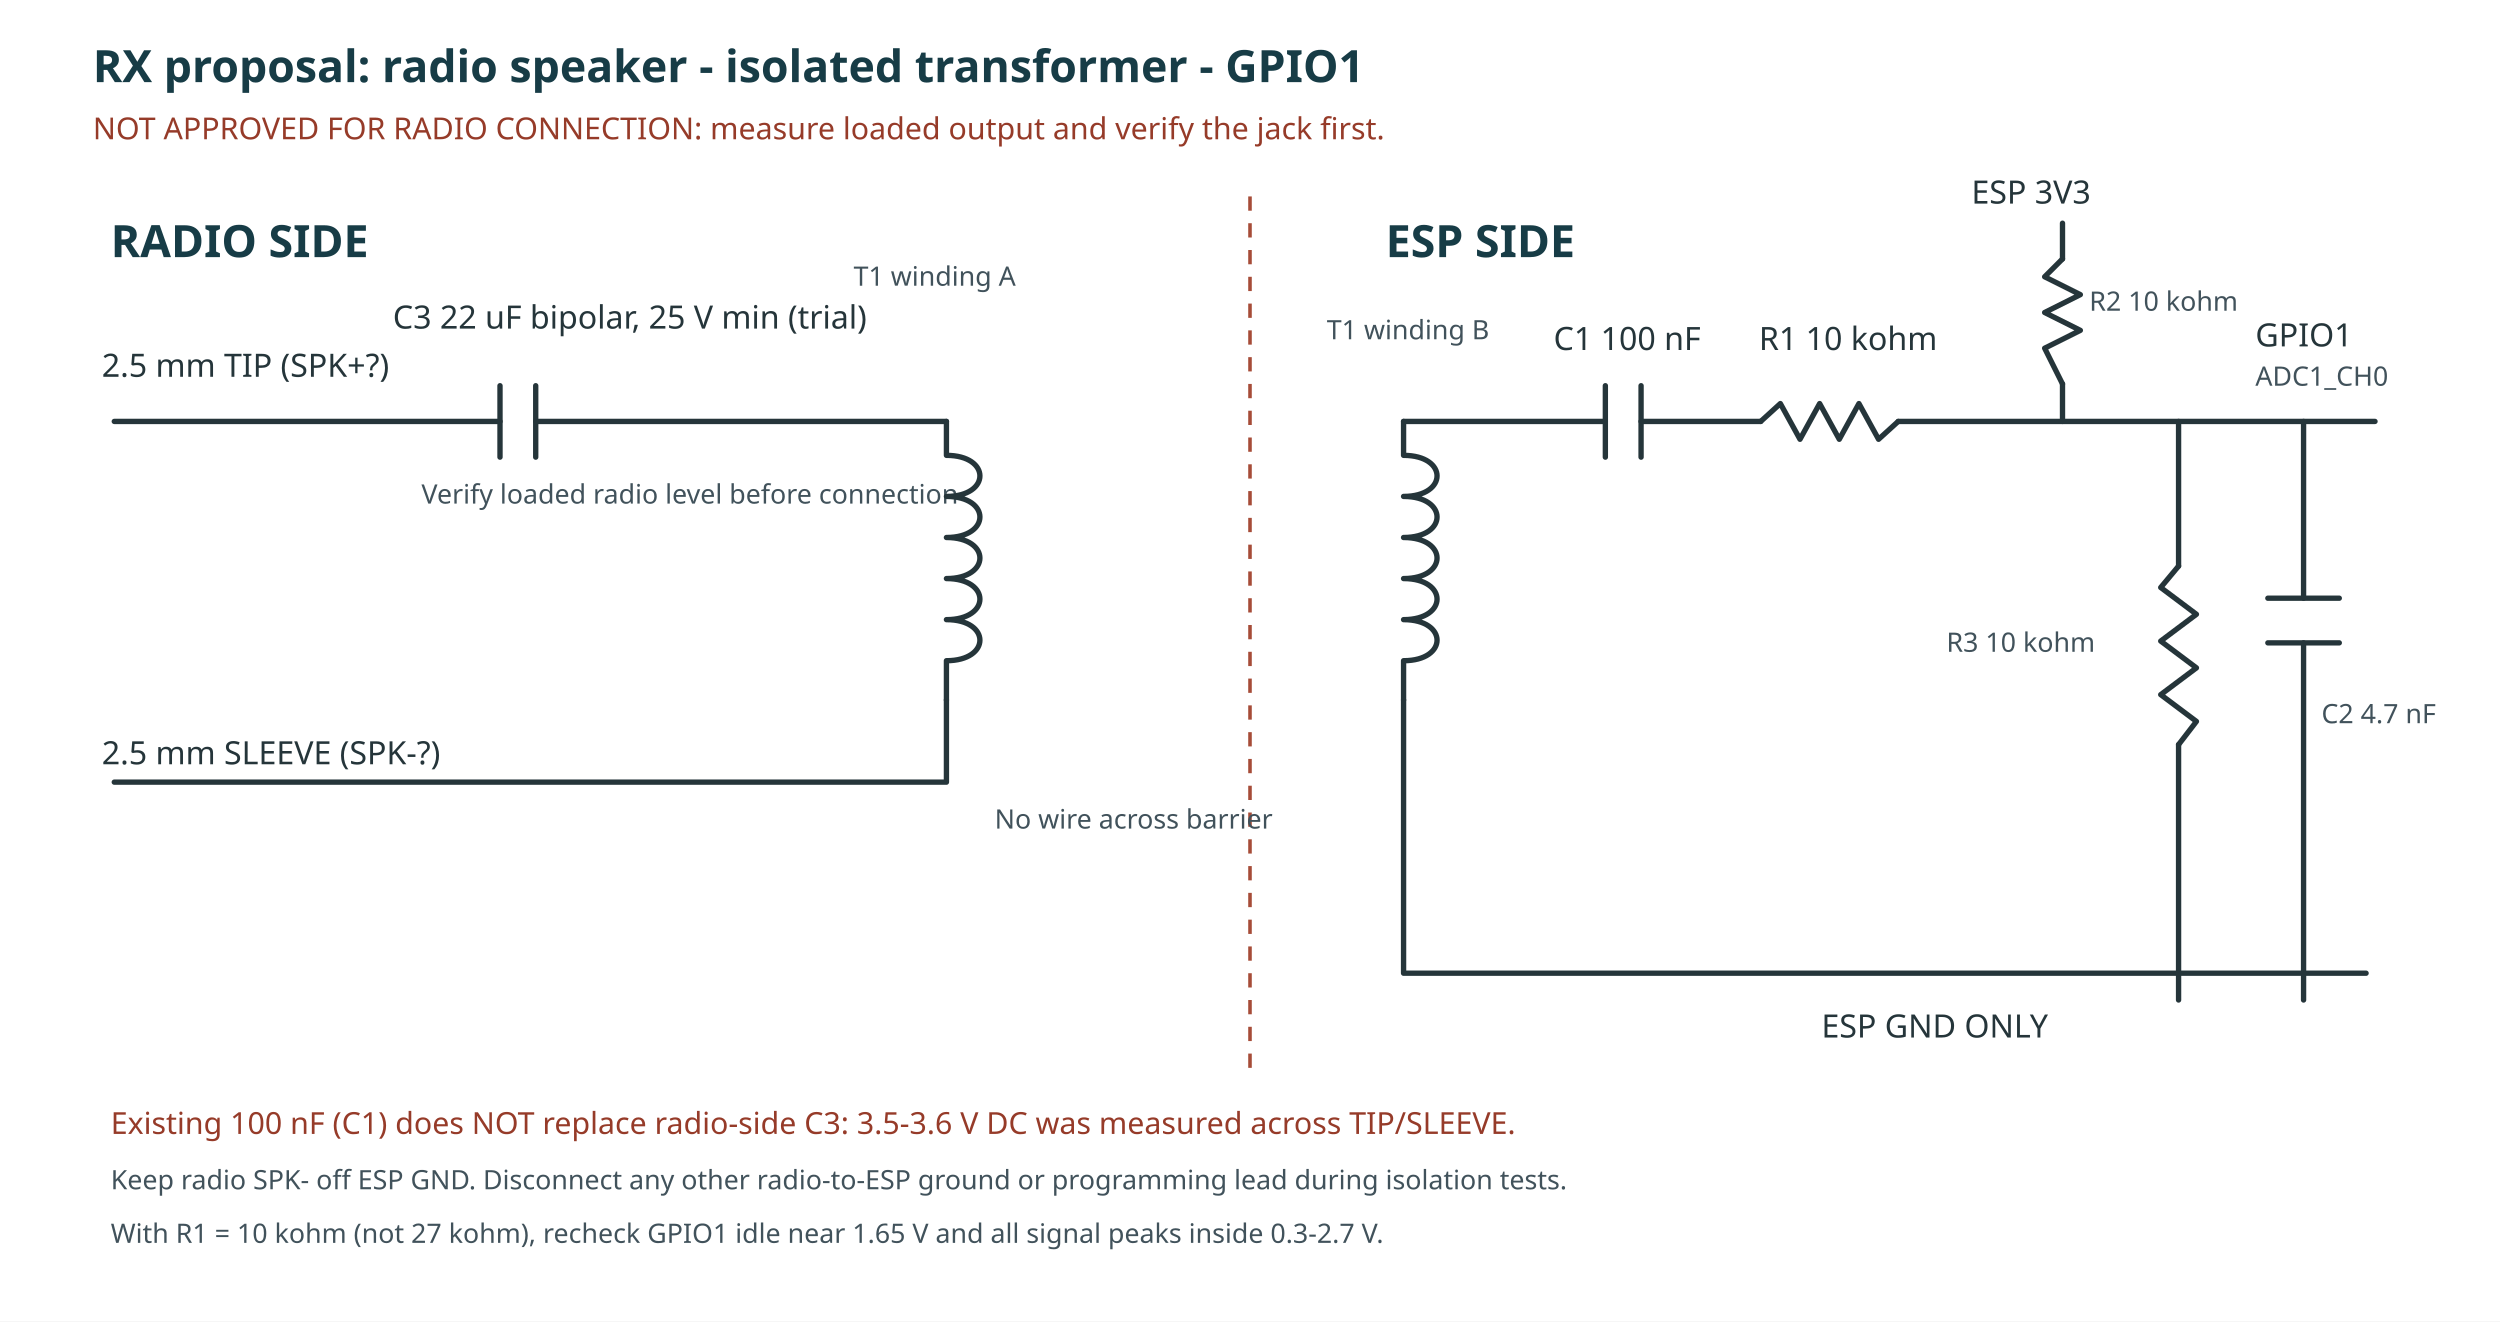
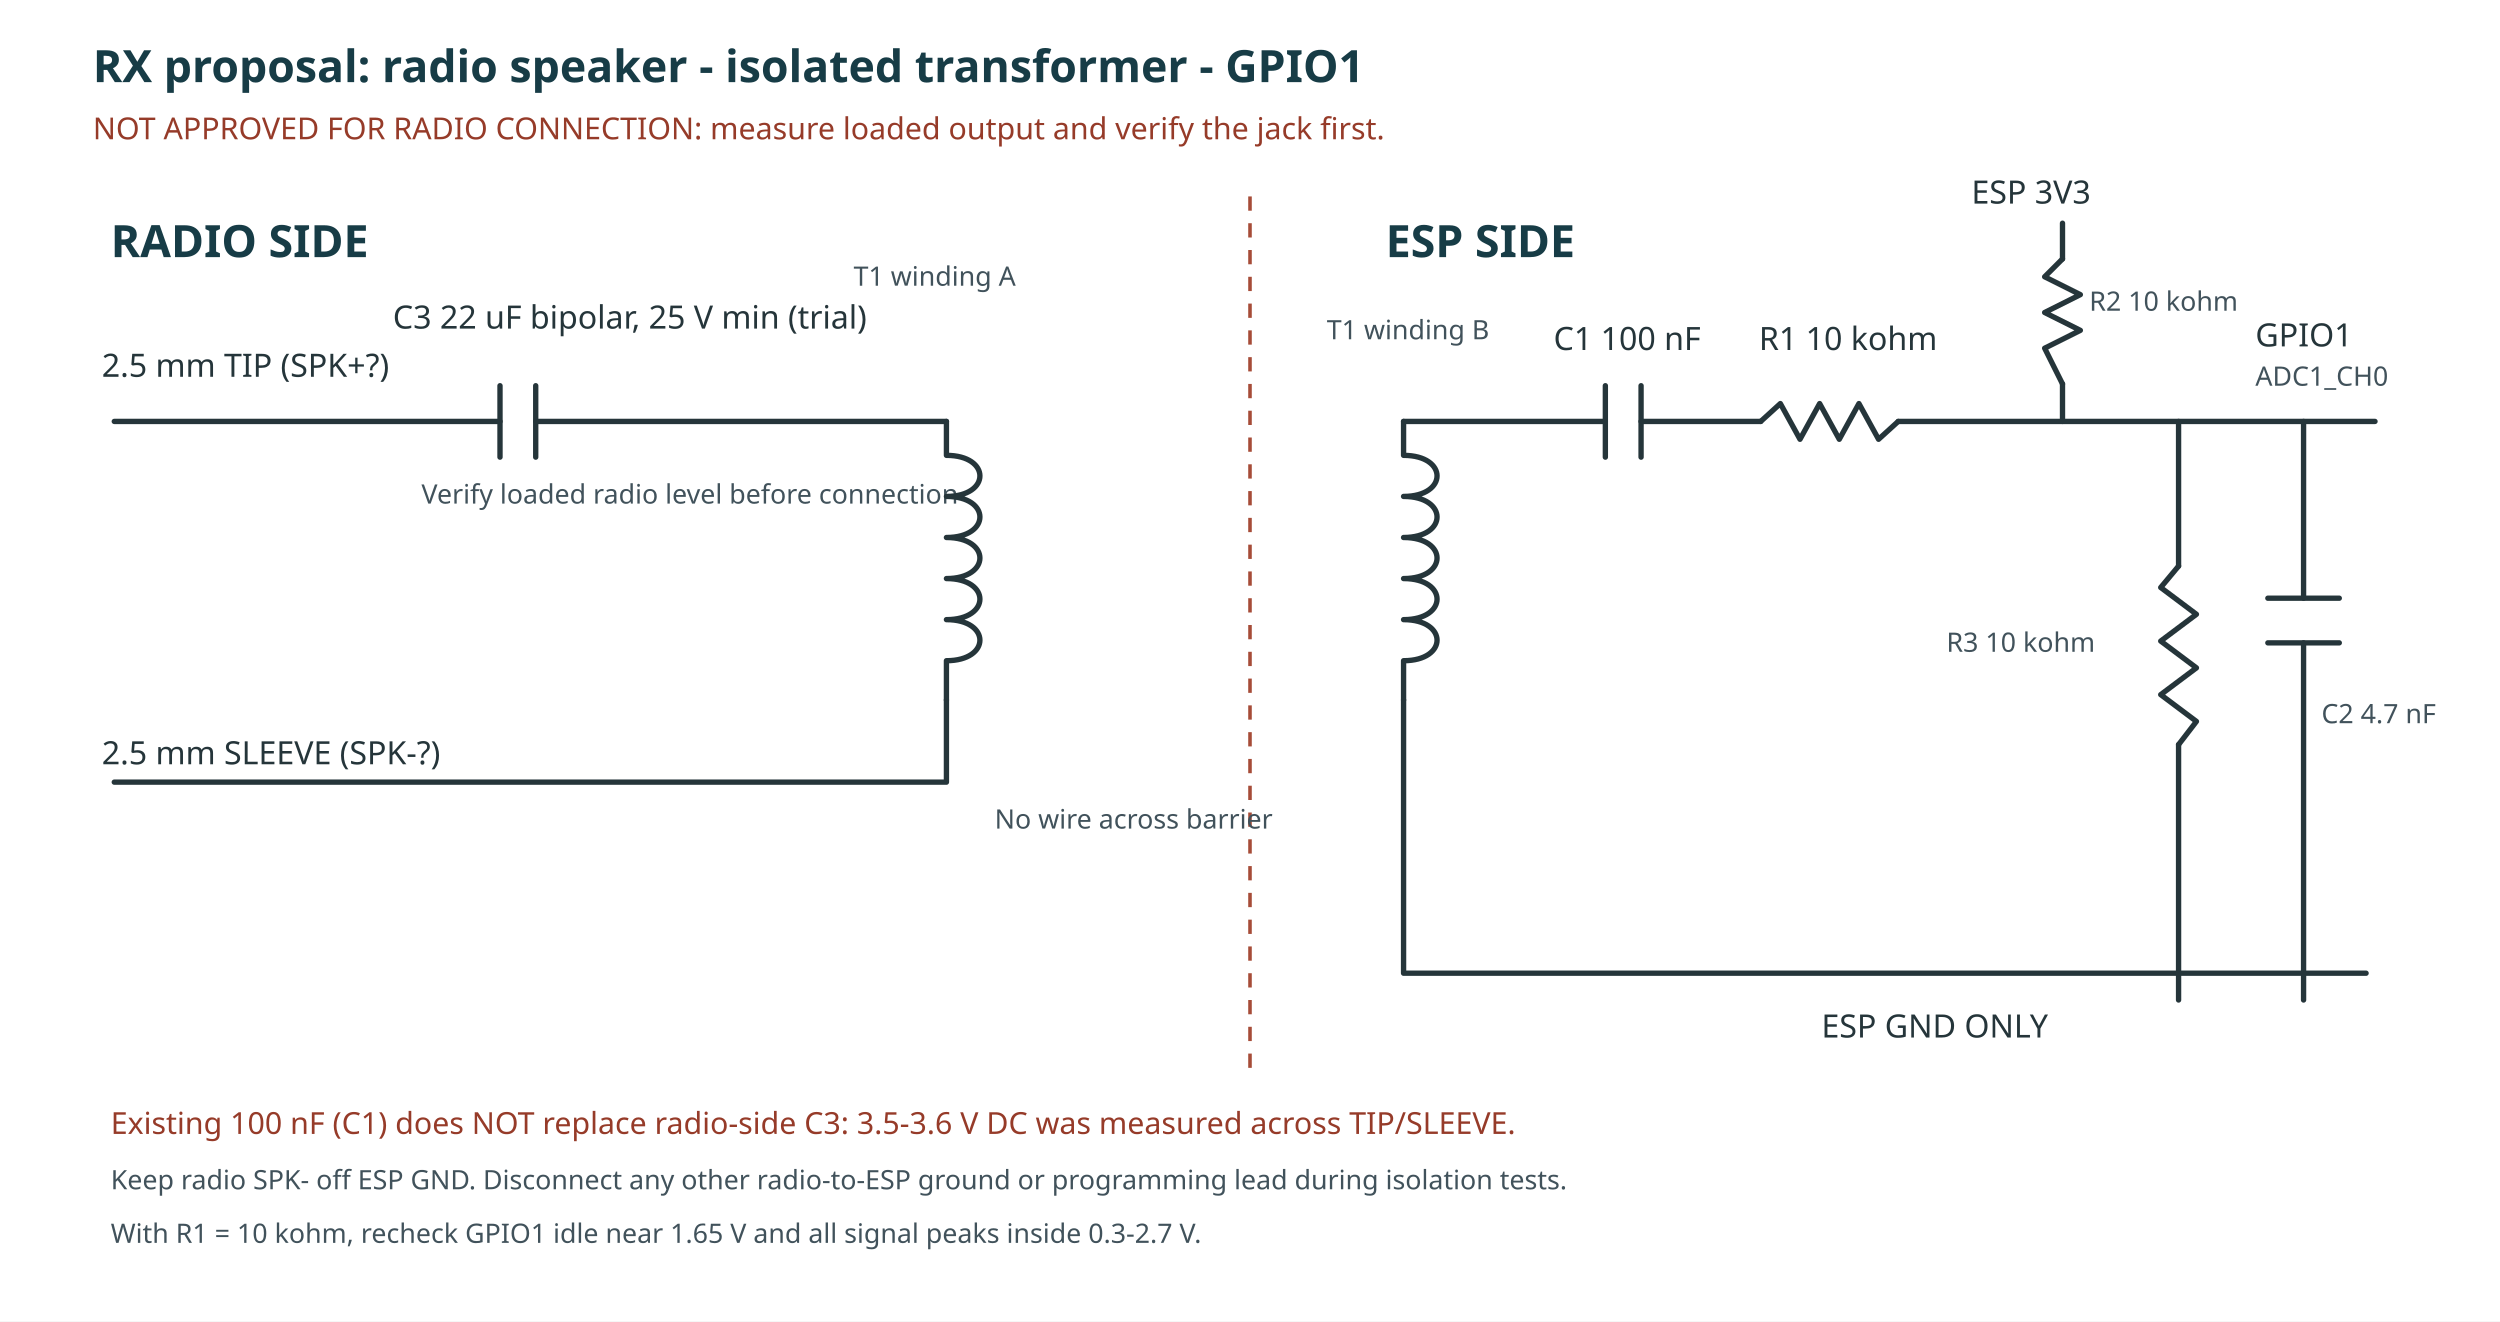
<svg xmlns="http://www.w3.org/2000/svg" viewBox="0 0 1400 740" role="img" aria-labelledby="title desc">
  <defs>
    <style>
      .wire { fill: none; stroke: #25353a; stroke-width: 3; stroke-linecap: round; stroke-linejoin: round; }
      .part { fill: none; stroke: #25353a; stroke-width: 3; stroke-linecap: round; stroke-linejoin: round; }
      .boundary { fill: none; stroke: #a64c38; stroke-width: 2; stroke-dasharray: 8 7; }
      .label { fill: #25353a; font: 18px sans-serif; }
      .small { fill: #41525b; font: 15px sans-serif; }
      .heading { fill: #173c46; font: bold 25px sans-serif; }
      .note { fill: #963b29; font: 17px sans-serif; }
    </style>
  </defs>
  <rect width="1400" height="740" fill="#fff" />
  <text x="52" y="46" class="heading">RX proposal: radio speaker - isolated transformer - GPIO1</text>
  <text x="52" y="78" class="note">NOT APPROVED FOR RADIO CONNECTION: measure loaded output and verify the jack first.</text>
  <text x="62" y="144" class="heading">RADIO SIDE</text>
  <text x="776" y="144" class="heading">ESP SIDE</text>
  <path class="boundary" d="M700 110 V598" />
  <text x="557" y="464" class="small">No wire across barrier</text>
  <text x="57" y="211" class="label">2.5 mm TIP (SPK+?)</text>
  <path id="rx-radio-tip" class="wire" d="M64 236 H280" />
  <path id="rx-dc-block" class="part" d="M280 216 V256 M300 216 V256" />
  <path class="wire" d="M300 236 H530" />
  <text x="220" y="184" class="label">C3 22 uF bipolar, 25 V min (trial)</text>
  <text x="236" y="282" class="small">Verify loaded radio level before connection</text>
  <path id="rx-radio-winding" class="part" d="M530 236 V255 C555 255 555 278 530 278 C555 278 555 301 530 301 C555 301 555 324 530 324 C555 324 555 347 530 347 C555 347 555 370 530 370 V392" />
  <path class="wire" d="M530 392 V438 H64" />
  <text x="57" y="428" class="label">2.5 mm SLEEVE (SPK-?)</text>
  <text x="478" y="160" class="small">T1 winding A</text>
  <path id="rx-esp-winding" class="part" d="M786 236 V255 C811 255 811 278 786 278 C811 278 811 301 786 301 C811 301 811 324 786 324 C811 324 811 347 786 347 C811 347 811 370 786 370 V392" />
  <text x="743" y="190" class="small">T1 winding B</text>
  <path class="wire" d="M786 236 H899 M919 236 H986" />
  <path id="rx-existing-capacitor" class="part" d="M899 216 V256 M919 216 V256" />
  <text x="870" y="196" class="label">C1 100 nF</text>
  <path id="rx-adc-attenuator" class="part" d="M986 236 L997 226 L1008 246 L1019 226 L1030 246 L1041 226 L1052 246 L1063 236" />
  <path class="wire" d="M1063 236 H1330" />
  <text x="985" y="196" class="label">R1 10 kohm</text>
  <text x="1263" y="194" class="label">GPIO1</text>
  <text x="1263" y="216" class="small">ADC1_CH0</text>
  <path class="wire" d="M1155 236 V215 M1155 145 V125" />
  <path id="rx-bias-high" class="part" d="M1155 145 L1145 155 L1165 165 L1145 175 L1165 185 L1145 195 L1155 215" />
  <text x="1104" y="114" class="label">ESP 3V3</text>
  <text x="1170" y="174" class="small">R2 10 kohm</text>
  <path class="wire" d="M1220 236 V317 M1220 417 V545" />
  <path id="rx-bias-low" class="part" d="M1220 317 L1210 329 L1230 344 L1210 359 L1230 374 L1210 389 L1230 404 L1220 417" />
  <text x="1090" y="365" class="small">R3 10 kohm</text>
  <path class="wire" d="M1290 236 V335 M1290 360 V545" />
  <path id="rx-adc-filter" class="part" d="M1270 335 H1310 M1270 360 H1310" />
  <text x="1300" y="405" class="small">C2 4.7 nF</text>
  <path id="rx-esp-return" class="wire" d="M786 392 V545 H1325 M1220 545 V560 M1290 545 V560" />
  <text x="1020" y="581" class="label">ESP GND ONLY</text>
  <text x="62" y="635" class="note">Existing 100 nF (C1) does NOT replace radio-side C3: 3.5-3.6 V DC was measured across TIP/SLEEVE.</text>
  <text x="62" y="666" class="small">Keep radio SPK- off ESP GND. Disconnect any other radio-to-ESP ground or programming lead during isolation tests.</text>
-   <text x="62" y="696" class="small">With R1 = 10 kohm (not 27 kohm), recheck GPIO1 idle near 1.65 V and all signal peaks inside 0.3-2.7 V.</text>
+   <text x="62" y="696" class="small">With R1 = 10 kohm, recheck GPIO1 idle near 1.65 V and all signal peaks inside 0.3-2.7 V.</text>
</svg>
